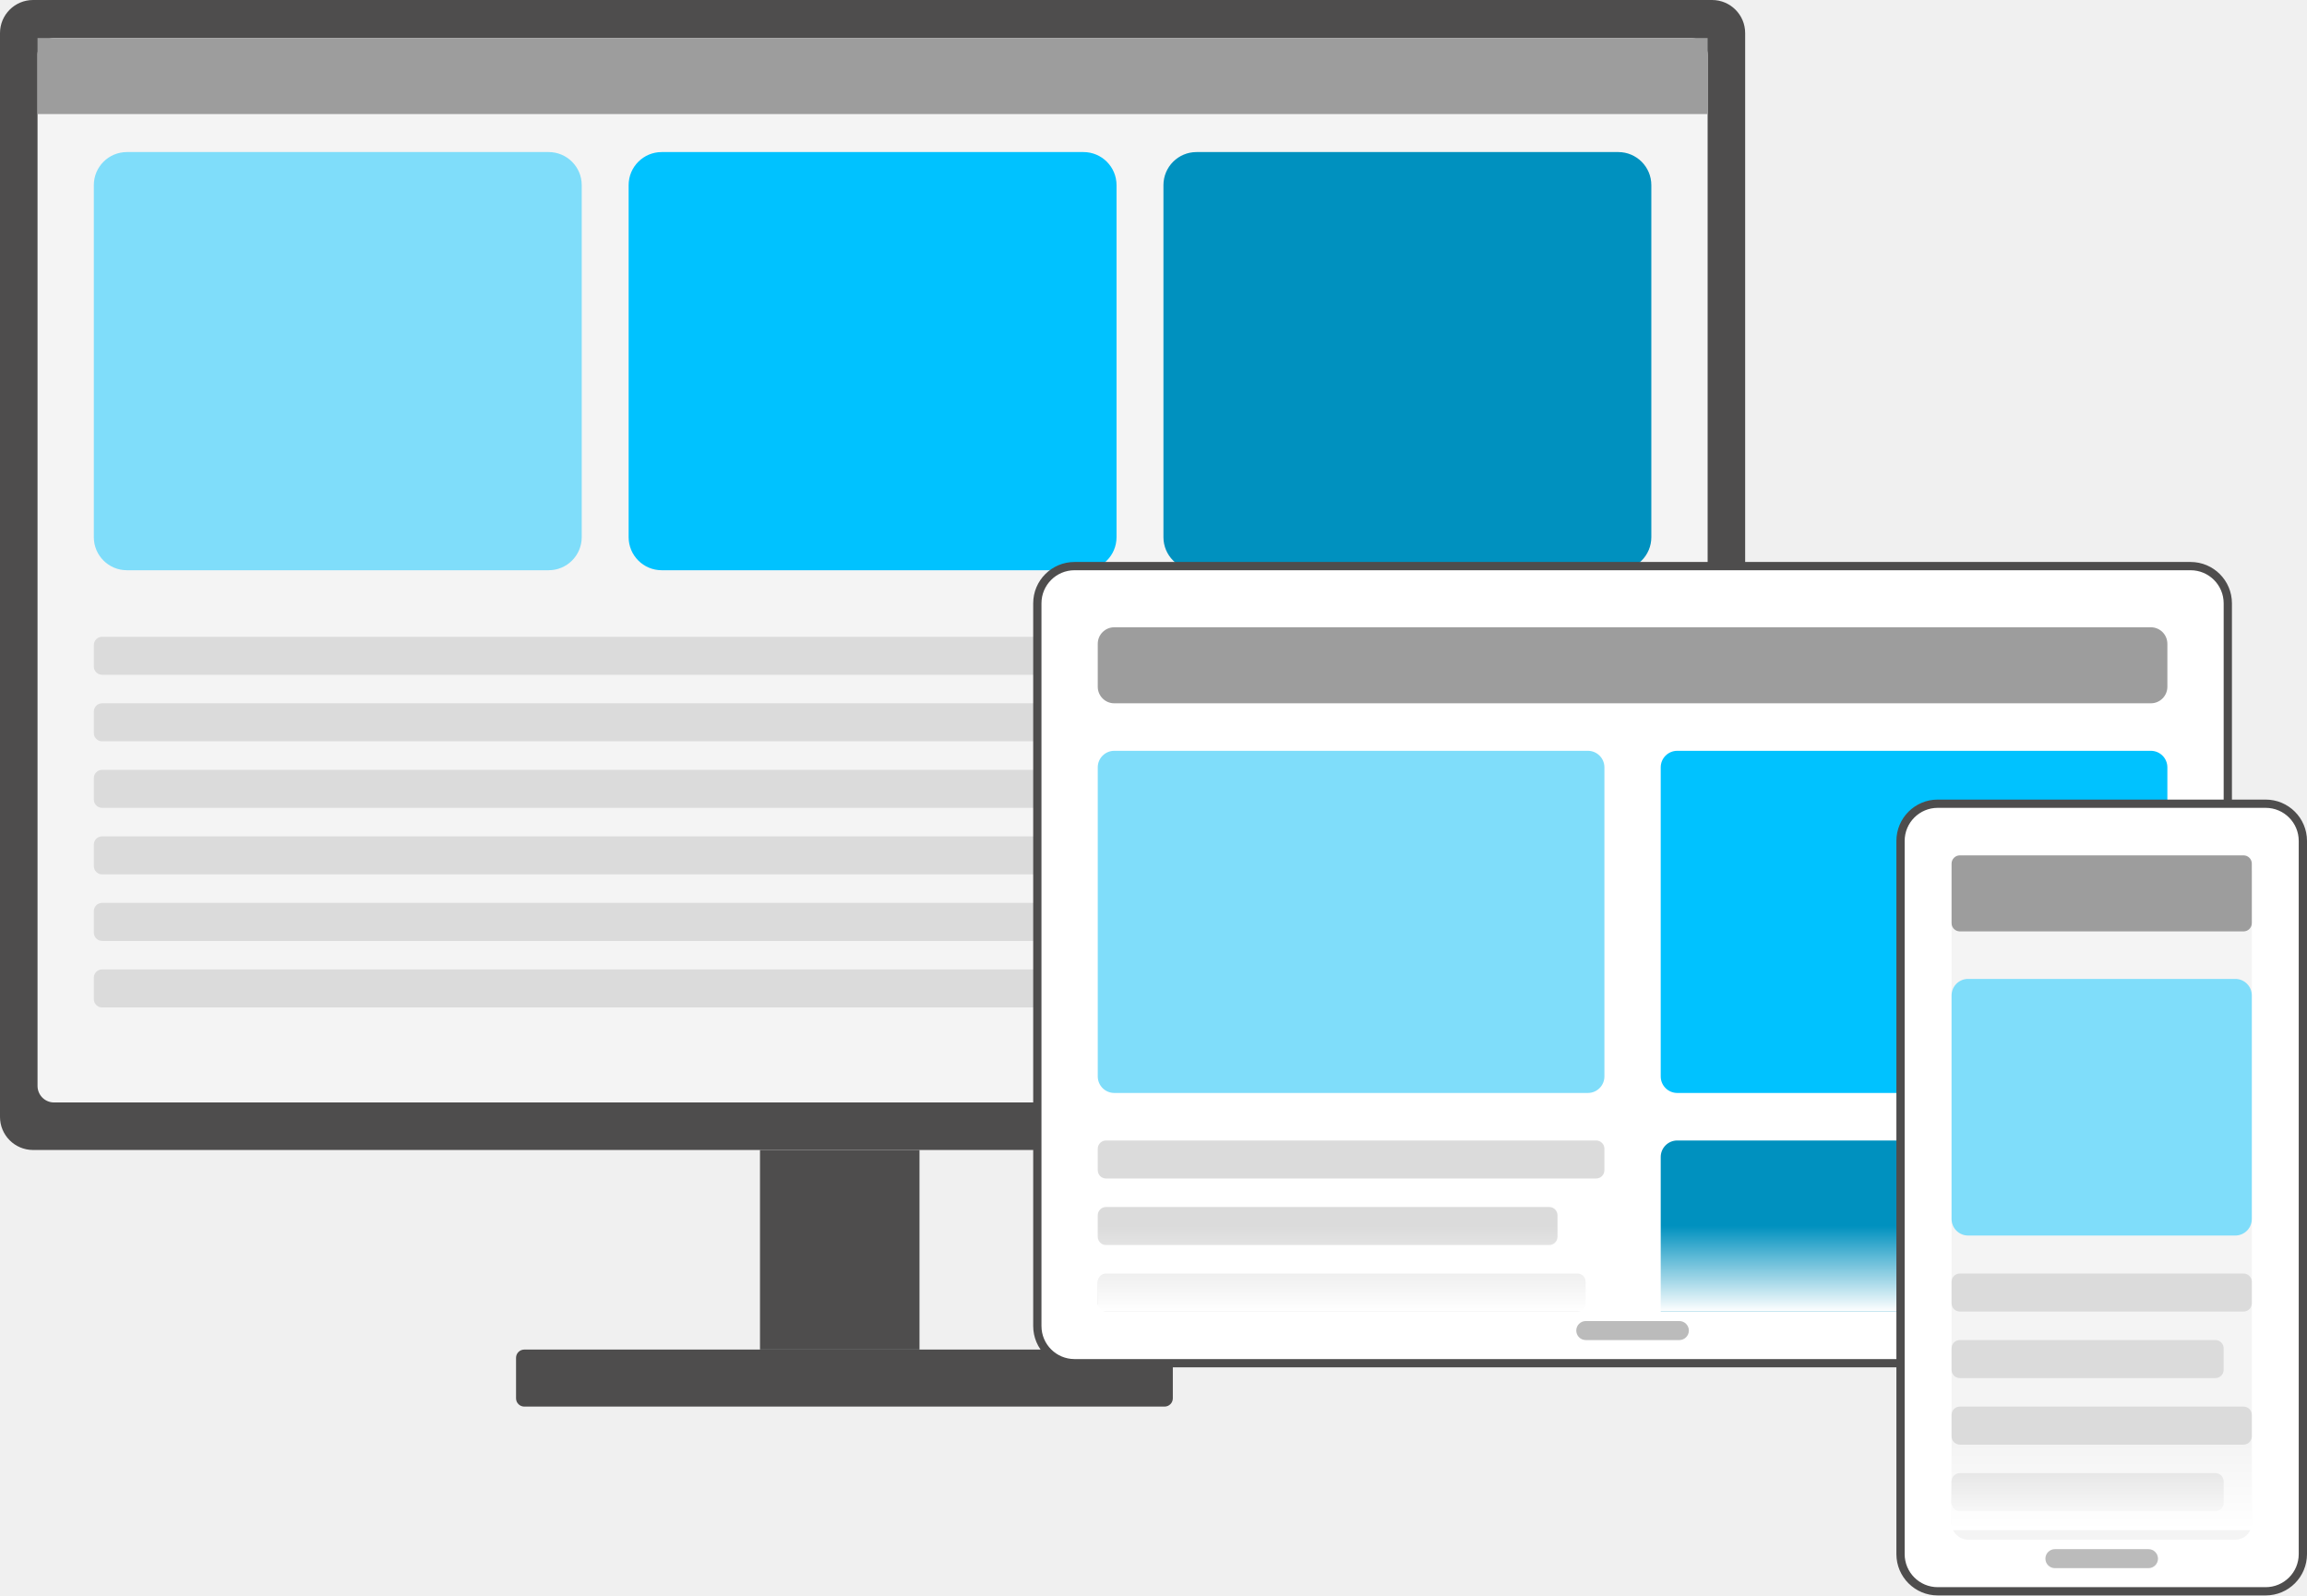
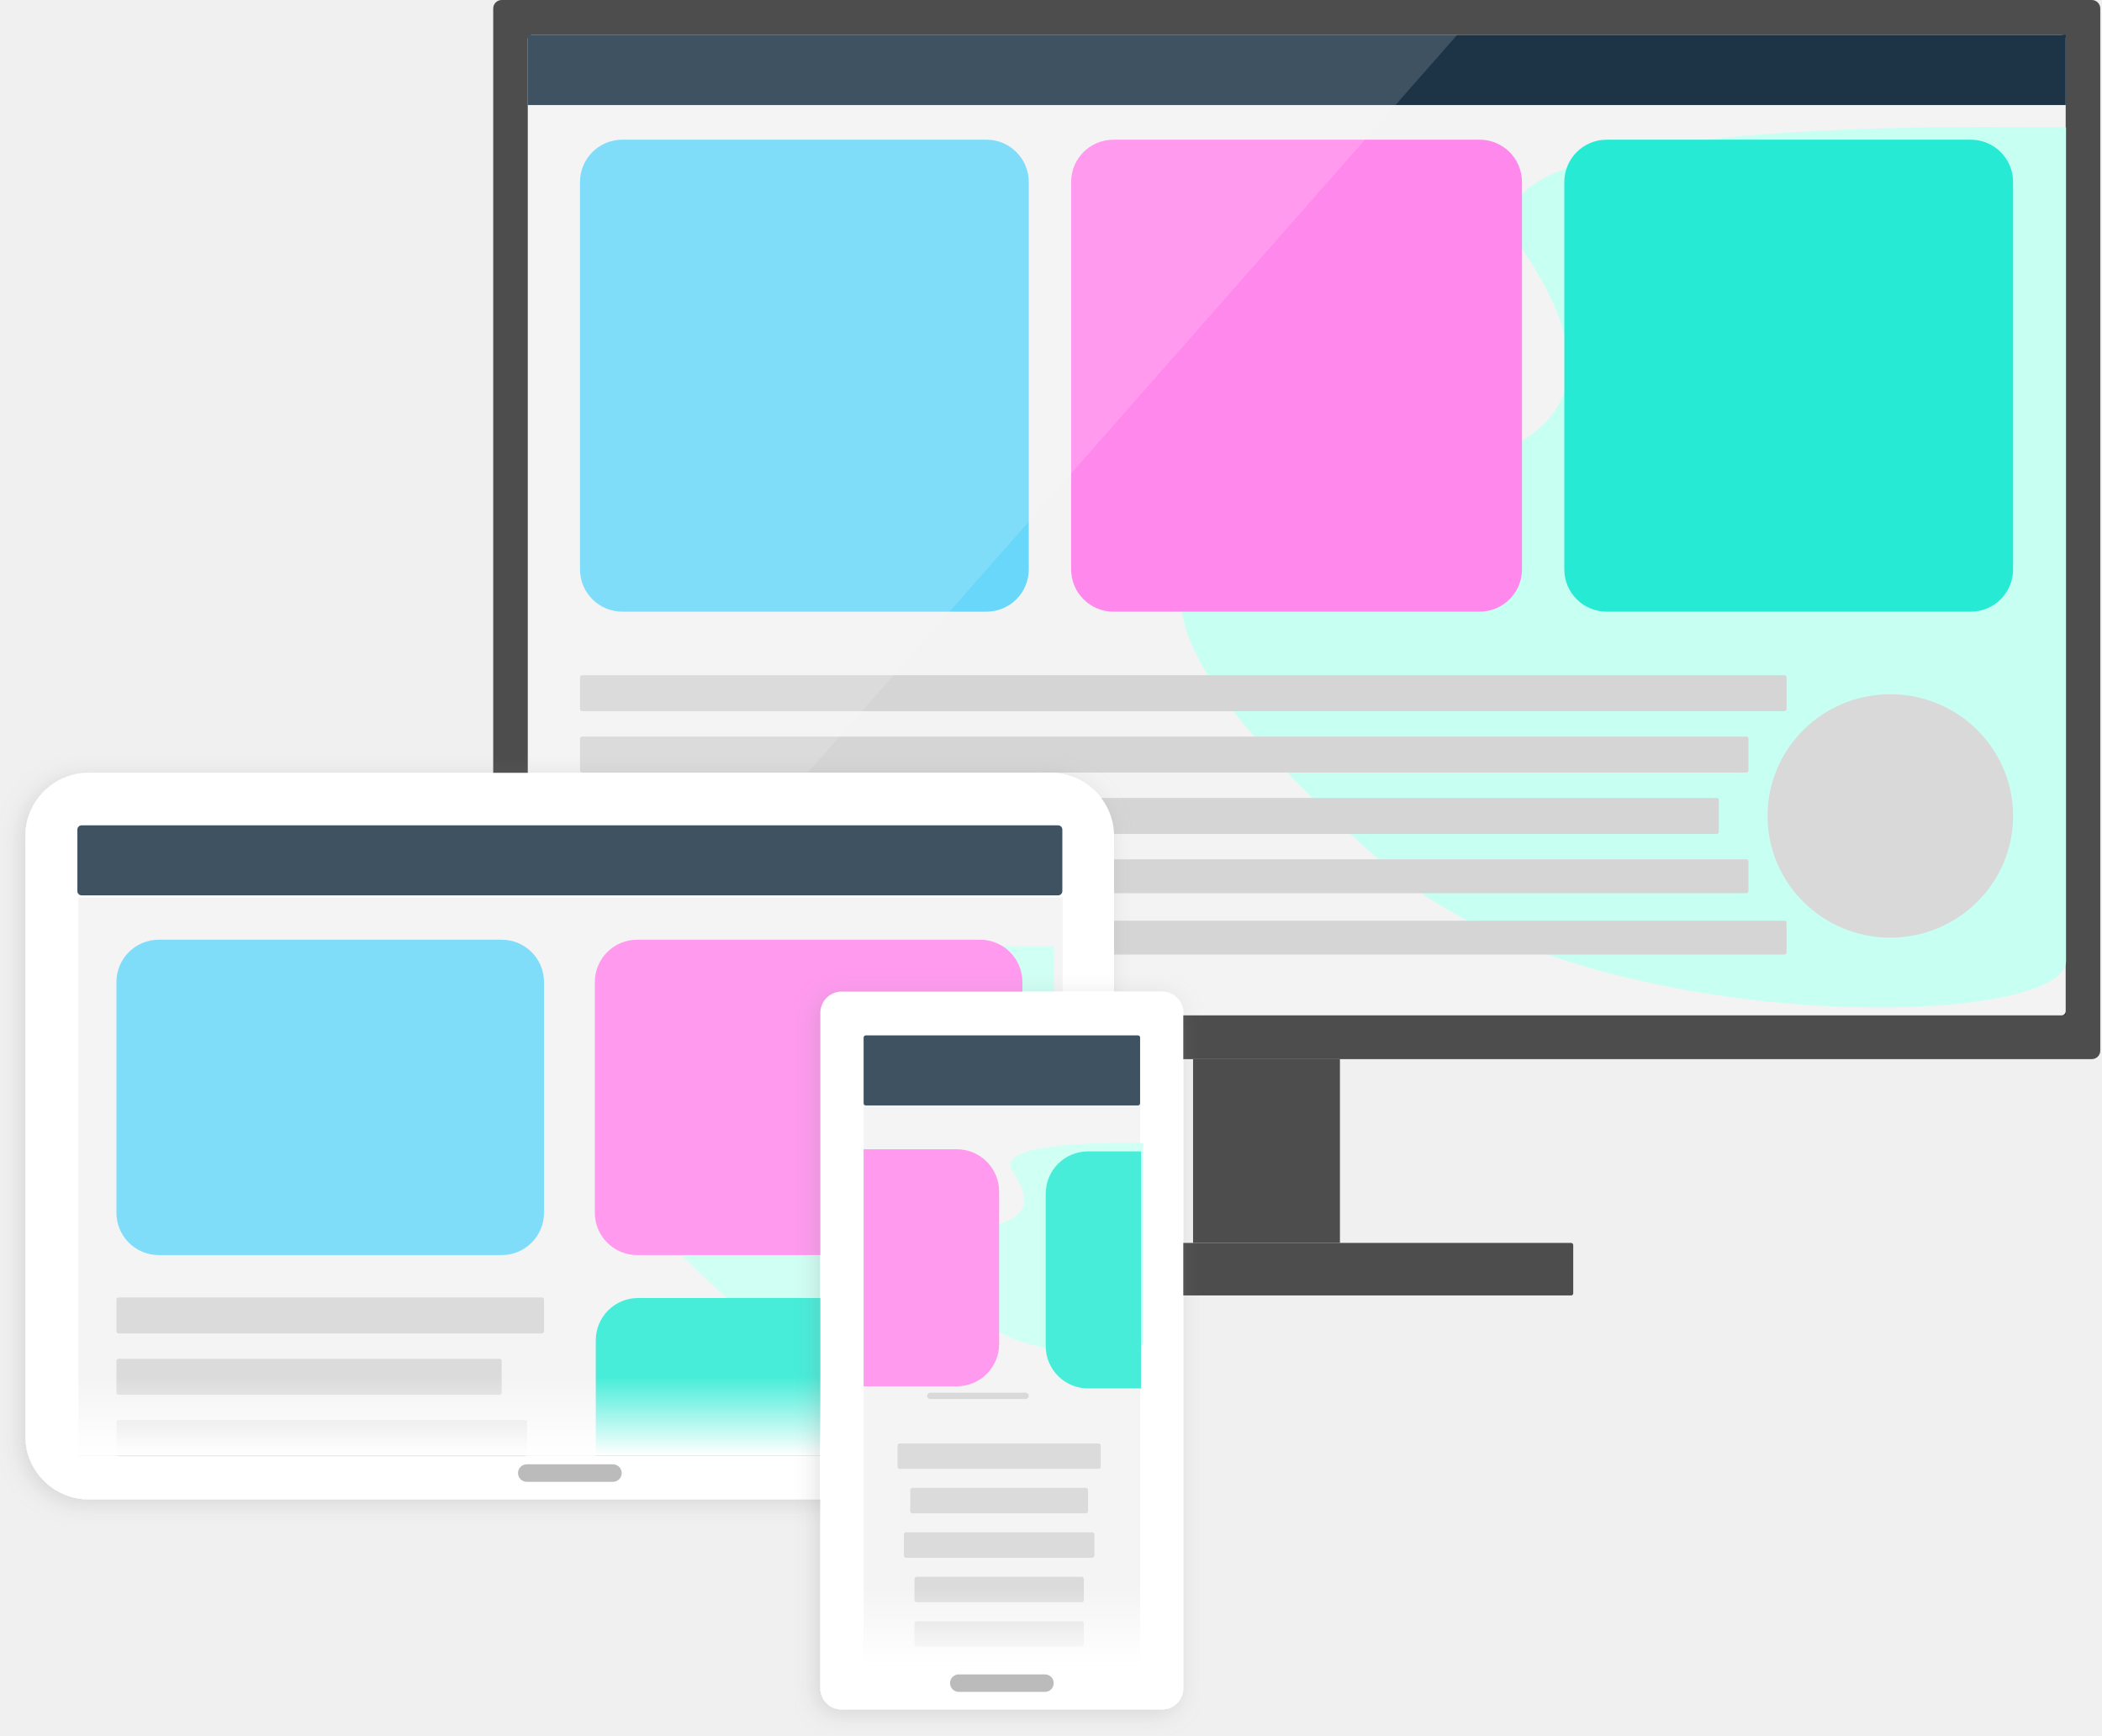
- <svg xmlns="http://www.w3.org/2000/svg" width="279" height="193" viewBox="0 0 279 193" fill="none">
-   <rect width="211.053" height="139.114" rx="4" fill="#4E4D4D" />
-   <rect x="4.539" y="4.599" width="201.976" height="128.766" rx="2" fill="#F4F4F4" />
-   <rect x="4.539" y="4.599" width="201.976" height="9.198" fill="#9D9D9D" />
-   <rect x="11.347" y="18.395" width="59.004" height="50.587" rx="4" fill="#7FDDFA" />
-   <rect x="140.702" y="18.395" width="59.004" height="50.587" rx="4" fill="#0091BF" />
-   <rect x="76.025" y="18.395" width="59.004" height="50.587" rx="4" fill="#00C2FF" />
-   <rect x="11.347" y="77.03" width="188.359" height="4.599" rx="1" fill="#DBDBDB" />
-   <rect x="11.347" y="117.269" width="184.955" height="4.599" rx="1" fill="#DBDBDB" />
-   <rect x="11.347" y="109.222" width="188.359" height="4.599" rx="1" fill="#DBDBDB" />
-   <rect x="11.347" y="101.174" width="174.743" height="4.599" rx="1" fill="#DBDBDB" />
-   <rect x="11.347" y="93.126" width="188.359" height="4.599" rx="1" fill="#DBDBDB" />
-   <rect x="11.347" y="85.078" width="181.551" height="4.599" rx="1" fill="#DBDBDB" />
-   <rect x="91.91" y="139.114" width="19.29" height="24.144" fill="#4E4D4D" />
-   <rect x="62.408" y="163.257" width="79.429" height="6.898" rx="1" fill="#4E4D4D" />
-   <rect x="125.451" y="68.482" width="143.971" height="96.425" rx="4.5" fill="white" stroke="#4E4D4D" />
-   <path d="M190.629 160.958C190.629 160.323 191.143 159.808 191.778 159.808H203.095C203.73 159.808 204.245 160.323 204.245 160.958C204.245 161.593 203.73 162.108 203.095 162.108H191.778C191.143 162.108 190.629 161.593 190.629 160.958Z" fill="#BBBBBB" />
-   <rect x="132.759" y="75.88" width="129.355" height="9.198" rx="2" fill="#9D9D9D" />
-   <rect x="132.759" y="90.826" width="61.273" height="41.389" rx="2" fill="#7FDDFA" />
-   <rect x="200.841" y="90.826" width="61.273" height="41.389" rx="2" fill="#00C2FF" />
-   <path d="M200.841 139.964C200.841 138.86 201.736 137.964 202.841 137.964H257.845C258.949 137.964 259.845 138.86 259.845 139.964V158.659H200.841V139.964Z" fill="#0091BF" />
-   <rect x="132.759" y="137.964" width="61.273" height="4.599" rx="1" fill="#DBDBDB" />
-   <rect x="132.759" y="146.012" width="55.6" height="4.599" rx="1" fill="#DBDBDB" />
-   <rect x="132.759" y="154.06" width="59.004" height="4.599" rx="1" fill="#DBDBDB" />
-   <rect x="132.759" y="148.311" width="127.086" height="10.347" fill="url(#paint0_linear_2_60)" />
-   <rect x="229.843" y="97.225" width="48.657" height="95.275" rx="4.5" fill="white" stroke="#4E4D4D" />
-   <rect x="236.016" y="103.473" width="36.31" height="82.778" rx="2" fill="#F4F4F4" />
-   <rect x="247.363" y="187.401" width="13.616" height="2.299" rx="1.15" fill="#BBBBBB" />
-   <rect x="236.016" y="103.473" width="36.31" height="9.198" rx="1" fill="#9D9D9D" />
-   <rect x="236.016" y="118.419" width="36.31" height="31.042" rx="2" fill="#7FDDFA" />
-   <rect x="236.016" y="154.06" width="36.31" height="4.599" rx="1" fill="#DBDBDB" />
-   <rect x="236.016" y="170.156" width="36.31" height="4.599" rx="1" fill="#DBDBDB" />
-   <rect x="236.016" y="162.108" width="32.906" height="4.599" rx="1" fill="#DBDBDB" />
-   <rect x="236.016" y="178.204" width="32.906" height="4.599" rx="1" fill="#DBDBDB" />
-   <rect x="236.016" y="174.754" width="36.31" height="10.347" fill="url(#paint1_linear_2_60)" />
+ <svg xmlns="http://www.w3.org/2000/svg" width="993" height="820" viewBox="0 0 993 820" fill="none">
+   <rect x="233" width="759.184" height="500.409" rx="4" fill="#4E4D4D" />
+   <rect x="249.326" y="16.543" width="726.531" height="463.189" rx="2" fill="#F4F4F4" />
+   <rect x="249.326" y="16.543" width="726.531" height="33.085" fill="#3F5262" />
+   <rect x="563.612" y="500.409" width="69.388" height="86.848" fill="#4E4D4D" />
+   <rect x="457.49" y="587.257" width="285.714" height="24.814" rx="1" fill="#4E4D4D" />
+   <path d="M976 454.05C976 487.139 747.354 490.505 655.199 409.545C358.18 148.61 848.974 308.095 718.463 116.69C675.27 53.345 942.477 60.219 976 60.219C976 103.965 976 420.96 976 454.05Z" fill="#D0FFF4" />
+   <rect x="274" y="66" width="212" height="223" rx="20" fill="#7FDDFA" />
+   <rect x="739" y="66" width="212" height="223" rx="20" fill="#47EDD9" />
+   <rect x="506" y="66" width="213" height="223" rx="20" fill="#FF9AEF" />
+   <path d="M274 320C274 319.448 274.447 319 275 319H843C843.552 319 844 319.448 844 320V335C844 335.552 843.552 336 843 336H275C274.447 336 274 335.552 274 335V320Z" fill="#DBDBDB" />
+   <rect x="274" y="435" width="570" height="16" rx="1" fill="#DBDBDB" />
+   <rect x="274" y="406" width="552" height="16" rx="1" fill="#DBDBDB" />
+   <rect x="274" y="377" width="538" height="17" rx="1" fill="#DBDBDB" />
+   <path d="M274 349C274 348.448 274.447 348 275 348H825C825.552 348 826 348.448 826 349V364C826 364.552 825.552 365 825 365H275C274.447 365 274 364.552 274 364V349Z" fill="#DBDBDB" />
+   <g style="mix-blend-mode:color-burn">
+     <path d="M975.88 16.5V479.5H280.88L688.38 16.5H975.88Z" fill="#D9D9D9" />
+   </g>
+   <ellipse cx="893" cy="385.5" rx="58" ry="57.5" fill="#D9D9D9" />
+   <g filter="url(#filter0_d_61_20)">
+     <rect x="12" y="365.137" width="514.286" height="343.256" rx="30" fill="white" />
+     <rect x="37" y="424" width="465" height="264" fill="#F4F4F4" />
+     <path d="M244.714 695.986C244.714 693.702 246.566 691.85 248.85 691.85H289.558C291.842 691.85 293.694 693.702 293.694 695.986V695.986C293.694 698.27 291.842 700.122 289.558 700.122H248.85C246.566 700.122 244.714 698.27 244.714 695.986V695.986Z" fill="#BBBBBB" />
+     <rect x="36.551" y="389.951" width="465.306" height="33.085" rx="2" fill="#3F5262" />
+     <rect x="55" y="613" width="202" height="17" rx="1" fill="#DBDBDB" />
+     <rect x="55" y="642" width="182" height="17" rx="1" fill="#DBDBDB" />
+     <rect x="55" y="671" width="194" height="17" rx="1" fill="#DBDBDB" />
+     <path d="M498 635.541C498 651.373 388.6 652.983 344.507 614.246C202.393 489.397 437.222 565.706 374.777 474.125C354.11 443.816 481.96 447.105 498 447.105C498 468.036 498 619.708 498 635.541Z" fill="#D0FFF4" />
+     <rect x="55" y="444" width="202" height="149" rx="20" fill="#7FDDFA" />
+     <rect x="281" y="444" width="202" height="149" rx="20" fill="#FF9AEF" />
+     <path d="M281.449 633.274C281.449 622.228 290.403 613.274 301.449 613.274H473.694C484.74 613.274 493.694 622.228 493.694 633.274V687.715H281.449V633.274Z" fill="#47EDD9" />
+     <rect x="36.551" y="650.494" width="457.143" height="37.221" fill="url(#paint0_linear_61_20)" />
+   </g>
+   <g filter="url(#filter1_d_61_20)">
+     <rect x="387.572" y="468.527" width="171.429" height="339.12" rx="10" fill="white" />
+     <rect x="407.98" y="489.205" width="130.612" height="297.764" rx="2" fill="#F4F4F4" />
+     <rect x="448.796" y="791.105" width="48.98" height="8.271" rx="4.136" fill="#BBBBBB" />
+     <rect x="407.98" y="489.205" width="130.612" height="33.085" rx="1" fill="#3F5262" />
+     <rect x="424" y="682" width="96" height="12" rx="1" fill="#DBDBDB" />
+     <rect x="427" y="724" width="90" height="12" rx="1" fill="#DBDBDB" />
+     <rect x="430" y="703" width="84" height="12" rx="1" fill="#DBDBDB" />
+     <rect x="432" y="745" width="80" height="12" rx="1" fill="#DBDBDB" />
+     <rect x="432" y="766" width="80" height="12" rx="1" fill="#DBDBDB" />
+     <path d="M540 634.27C540 642.186 485.3 642.992 463.254 623.623C392.196 561.199 509.611 599.353 478.388 553.562C468.055 538.408 531.98 540.052 540 540.052C540 550.518 540 626.354 540 634.27Z" fill="#D0FFF4" />
+     <path d="M408 543H452C463.046 543 472 551.954 472 563V635C472 646.046 463.046 655 452 655H408V543Z" fill="#FF9AEF" />
+     <path d="M494 564C494 552.954 502.954 544 514 544H539V656H514C502.954 656 494 647.046 494 636V564Z" fill="#47EDD9" />
+     <rect x="438" y="658" width="48" height="3" rx="1.5" fill="#D9D9D9" />
+     <rect x="408" y="750" width="131" height="37" fill="url(#paint1_linear_61_20)" />
+   </g>
  <defs>
-     <linearGradient id="paint0_linear_2_60" x1="196.302" y1="148.311" x2="196.302" y2="158.659" gradientUnits="userSpaceOnUse">
+     <filter id="filter0_d_61_20" x="0" y="357.137" width="534.286" height="363.256" filterUnits="userSpaceOnUse" color-interpolation-filters="sRGB">
+       <feFlood flood-opacity="0" result="BackgroundImageFix" />
+       <feColorMatrix in="SourceAlpha" type="matrix" values="0 0 0 0 0 0 0 0 0 0 0 0 0 0 0 0 0 0 127 0" result="hardAlpha" />
+       <feOffset dx="-2" dy="2" />
+       <feGaussianBlur stdDeviation="5" />
+       <feComposite in2="hardAlpha" operator="out" />
+       <feColorMatrix type="matrix" values="0 0 0 0 0.55 0 0 0 0 0.55 0 0 0 0 0.55 0 0 0 0.25 0" />
+       <feBlend mode="normal" in2="BackgroundImageFix" result="effect1_dropShadow_61_20" />
+       <feBlend mode="normal" in="SourceGraphic" in2="effect1_dropShadow_61_20" result="shape" />
+     </filter>
+     <filter id="filter1_d_61_20" x="375.572" y="460.527" width="191.429" height="359.12" filterUnits="userSpaceOnUse" color-interpolation-filters="sRGB">
+       <feFlood flood-opacity="0" result="BackgroundImageFix" />
+       <feColorMatrix in="SourceAlpha" type="matrix" values="0 0 0 0 0 0 0 0 0 0 0 0 0 0 0 0 0 0 127 0" result="hardAlpha" />
+       <feOffset dx="-2" dy="2" />
+       <feGaussianBlur stdDeviation="5" />
+       <feComposite in2="hardAlpha" operator="out" />
+       <feColorMatrix type="matrix" values="0 0 0 0 0.55 0 0 0 0 0.55 0 0 0 0 0.55 0 0 0 0.25 0" />
+       <feBlend mode="normal" in2="BackgroundImageFix" result="effect1_dropShadow_61_20" />
+       <feBlend mode="normal" in="SourceGraphic" in2="effect1_dropShadow_61_20" result="shape" />
+     </filter>
+     <linearGradient id="paint0_linear_61_20" x1="265.123" y1="650.494" x2="265.123" y2="687.715" gradientUnits="userSpaceOnUse">
      <stop stop-color="white" stop-opacity="0" />
      <stop offset="1" stop-color="white" />
    </linearGradient>
-     <linearGradient id="paint1_linear_2_60" x1="254.171" y1="174.754" x2="254.171" y2="185.102" gradientUnits="userSpaceOnUse">
+     <linearGradient id="paint1_linear_61_20" x1="473.5" y1="750" x2="473.5" y2="787" gradientUnits="userSpaceOnUse">
      <stop stop-color="white" stop-opacity="0" />
      <stop offset="1" stop-color="white" />
    </linearGradient>
  </defs>
</svg>
